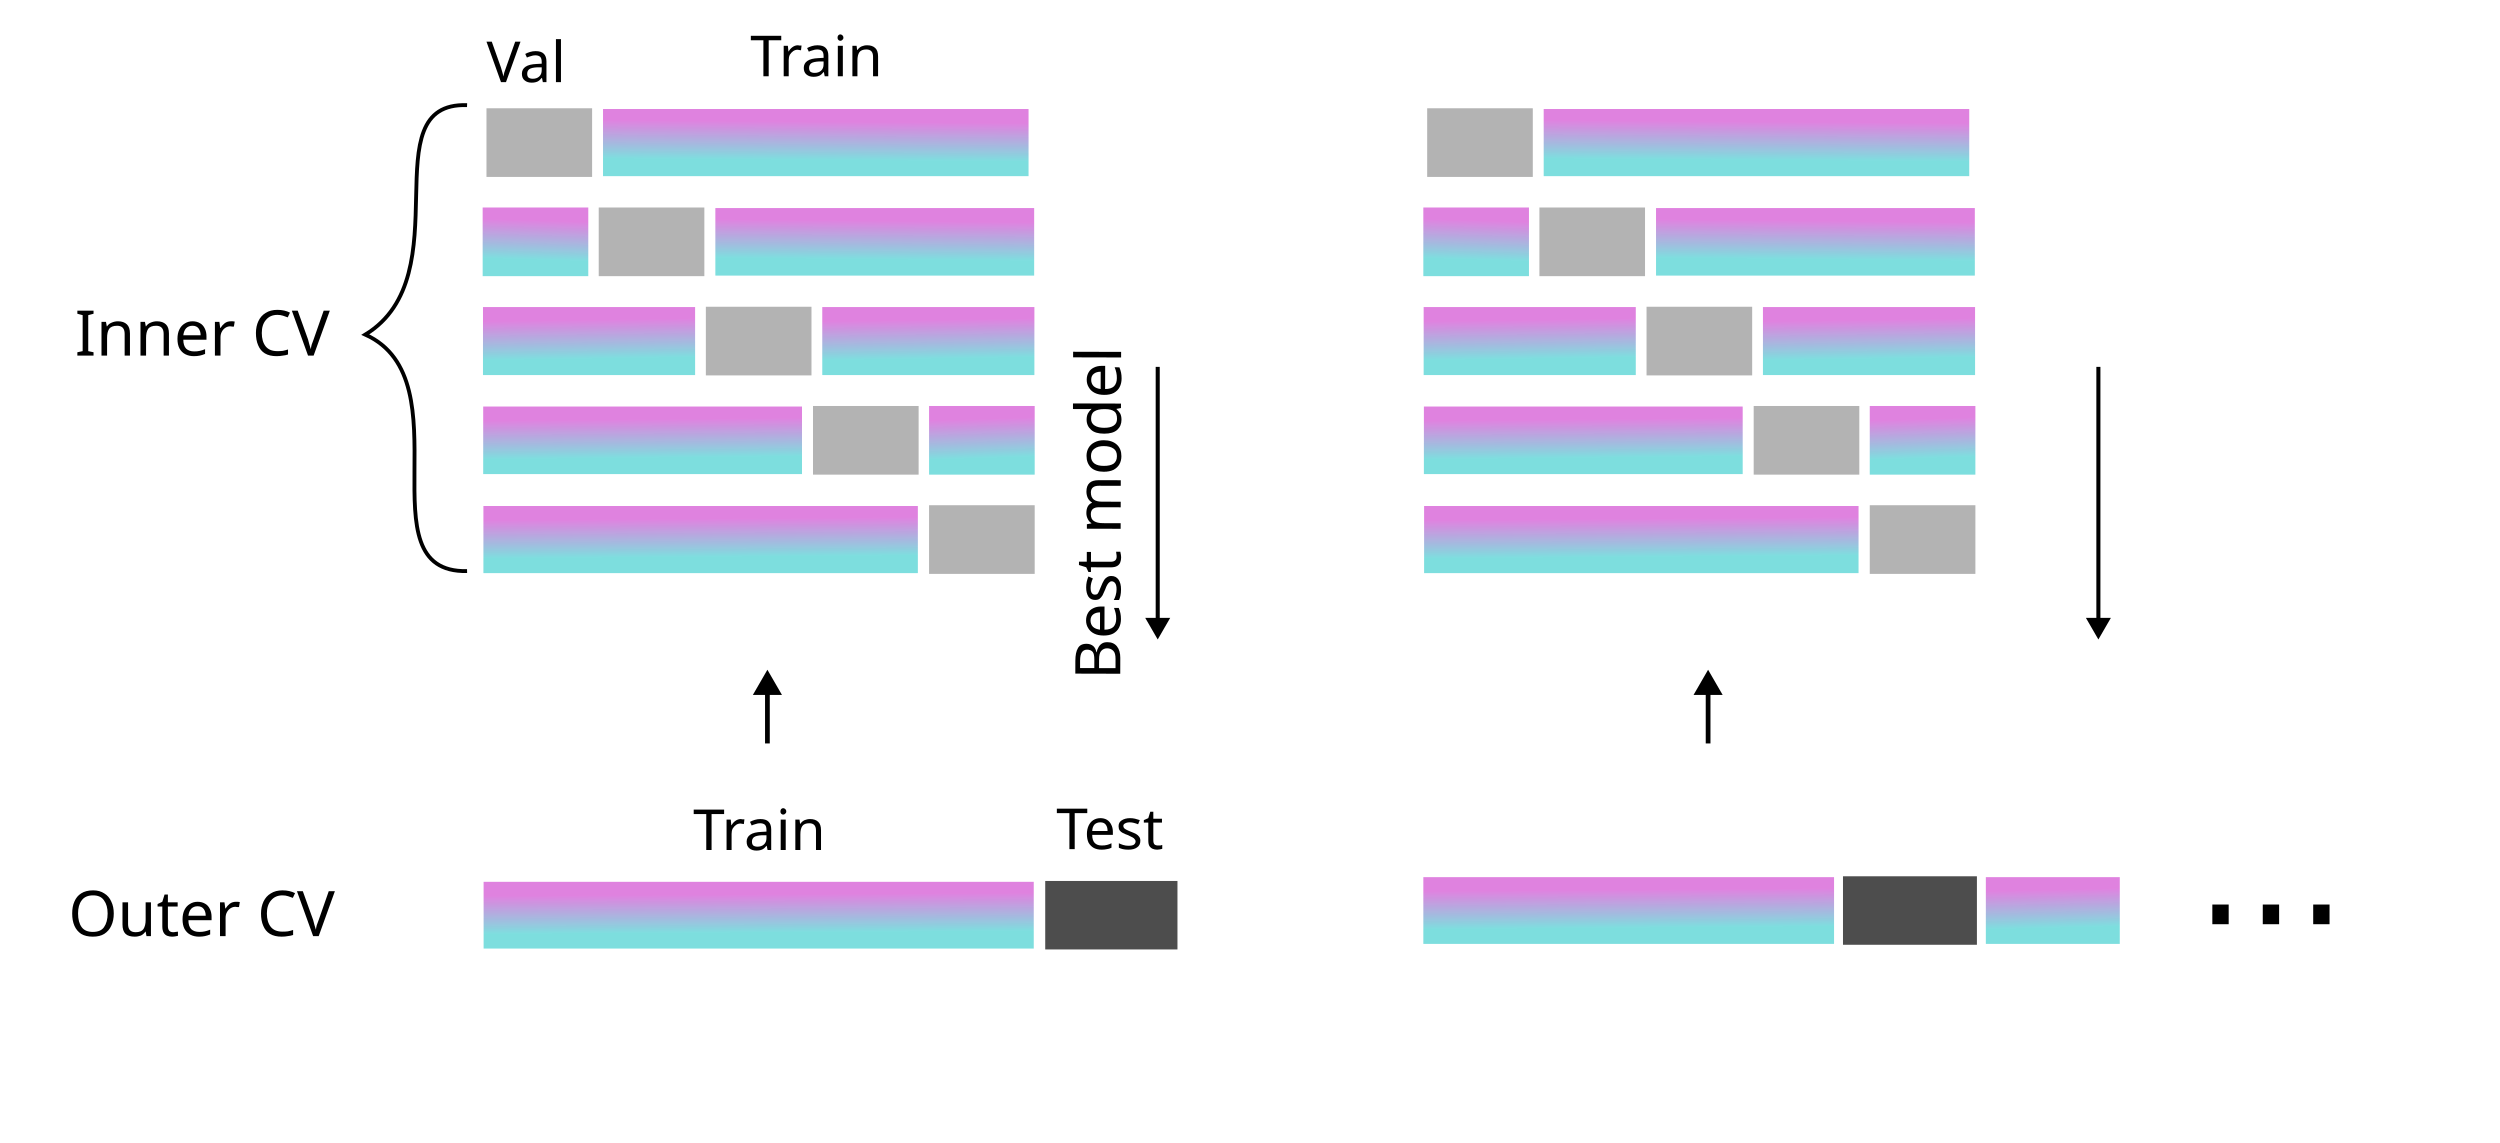
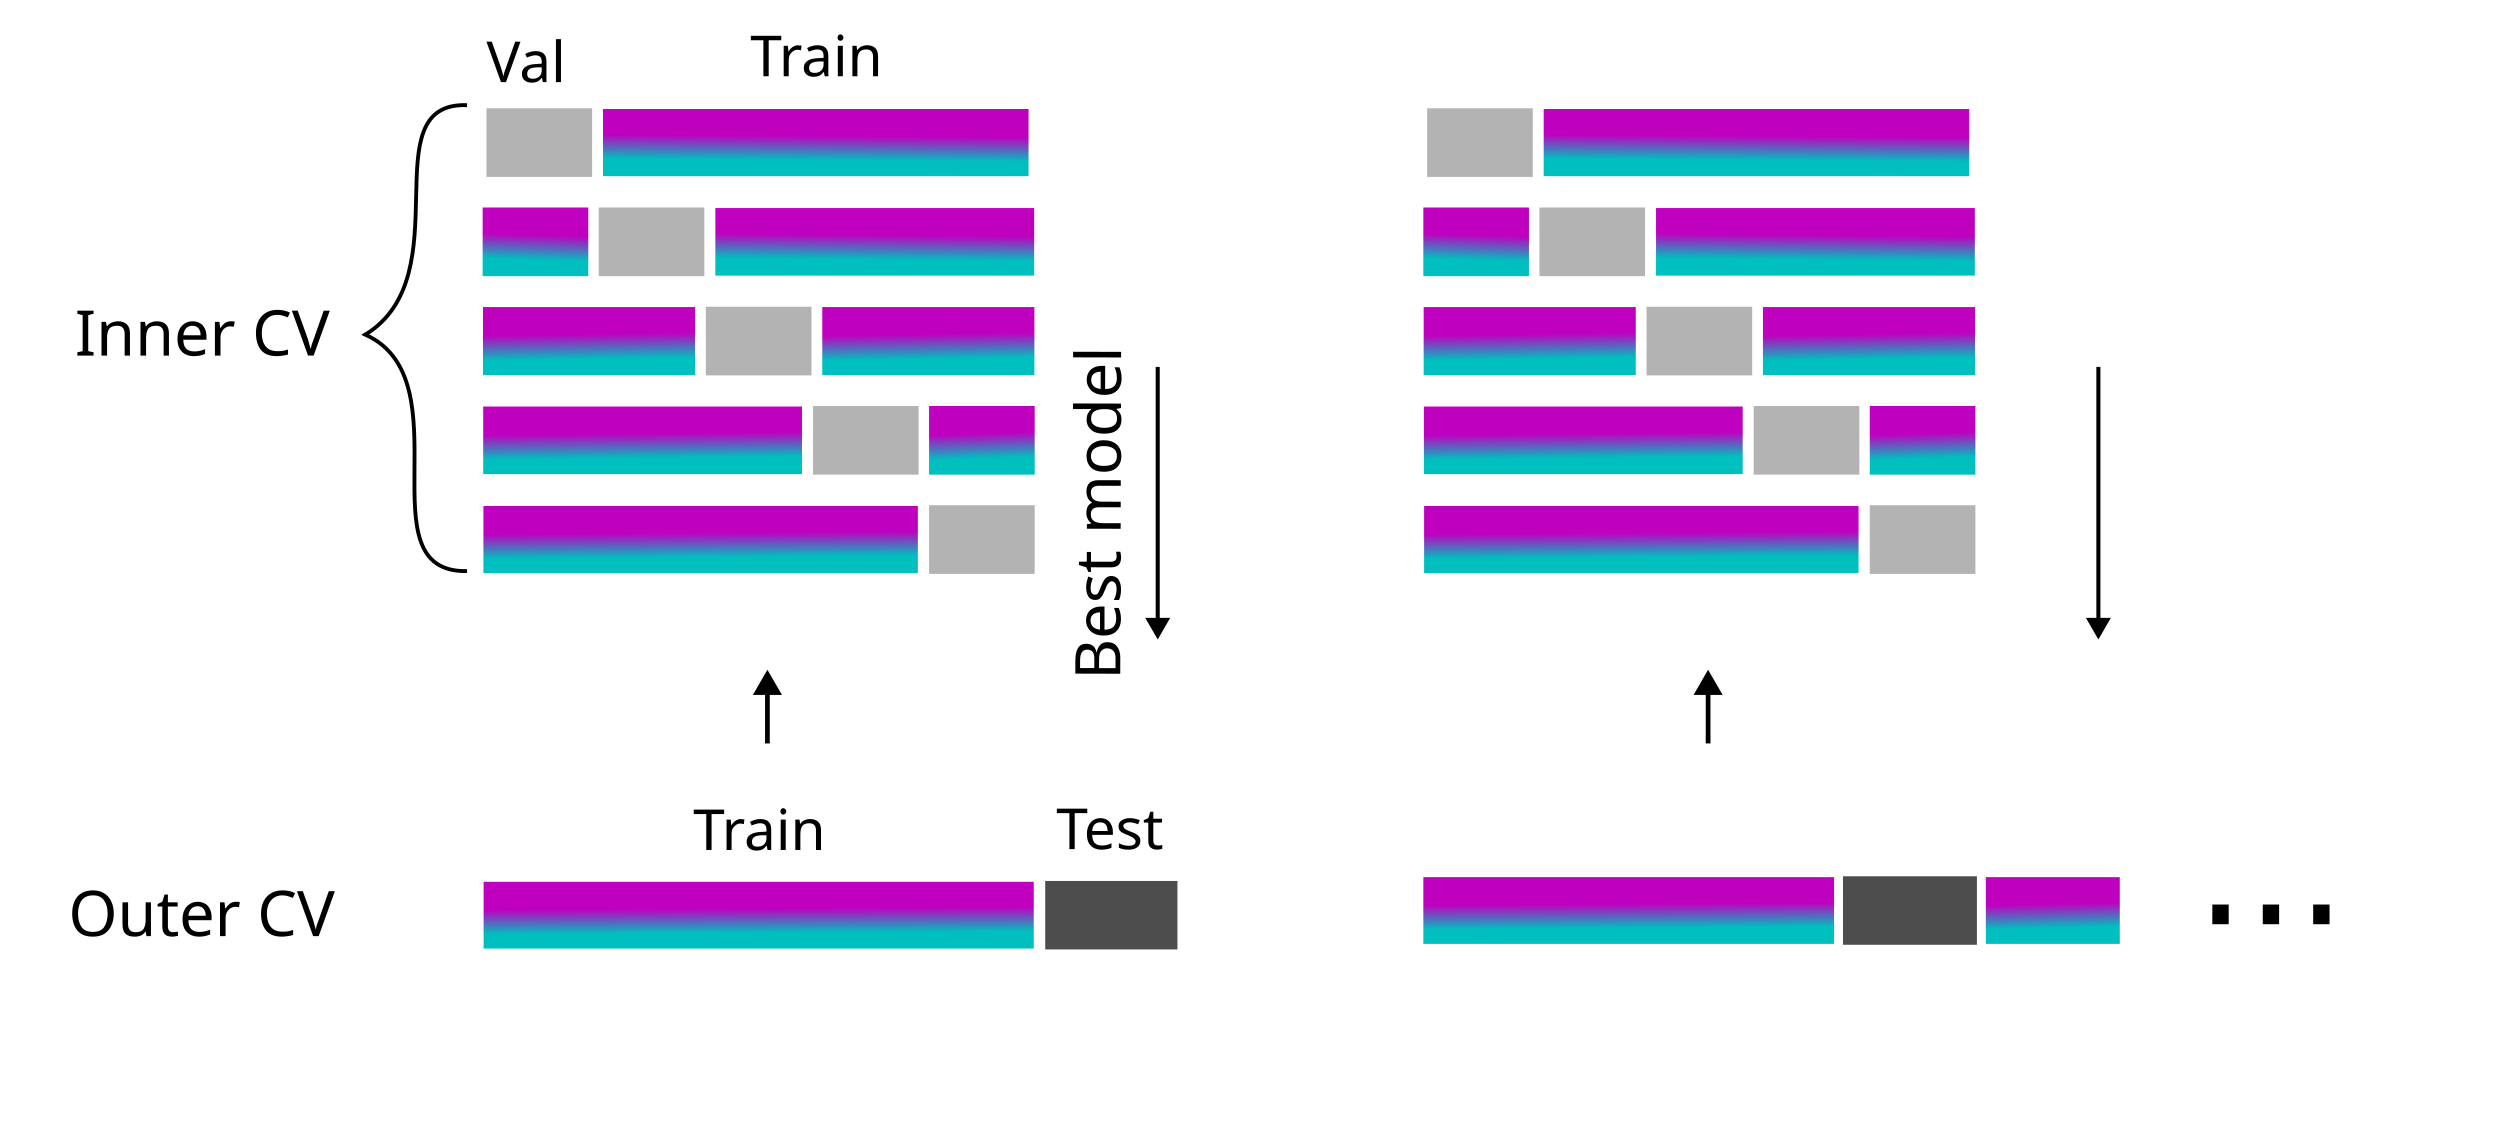
<svg xmlns="http://www.w3.org/2000/svg" xmlns:xlink="http://www.w3.org/1999/xlink" width="140mm" height="64mm" viewBox="0 0 140 64" version="1.1" id="svg5">
  <defs id="defs2">
+     <linearGradient id="linearGradient999">
+       <stop style="stop-color:#00bfbf;stop-opacity:1" offset="0.267" id="stop995" />
+       <stop style="stop-color:#bf00bf;stop-opacity:1" offset="0.634" id="stop997" />
+     </linearGradient>
    <marker style="overflow:visible" id="marker1310" refX="0" refY="0" orient="auto-start-reverse" markerWidth="5.324" markerHeight="6.155" viewBox="0 0 5.324 6.155" preserveAspectRatio="xMidYMid">
      <path transform="scale(0.5)" style="fill:context-stroke;fill-rule:evenodd;stroke:context-stroke;stroke-width:1pt" d="M 5.77,0 -2.88,5 V -5 Z" id="path1308" />
    </marker>
    <marker style="overflow:visible" id="TriangleStart" refX="0" refY="0" orient="auto-start-reverse" markerWidth="5.324" markerHeight="6.155" viewBox="0 0 5.324 6.155" preserveAspectRatio="xMidYMid">
      <path transform="scale(0.5)" style="fill:context-stroke;fill-rule:evenodd;stroke:context-stroke;stroke-width:1pt" d="M 5.77,0 -2.88,5 V -5 Z" id="path135" />
    </marker>
-     <linearGradient id="linearGradient109644">
-       <stop style="stop-color:#00bfbf;stop-opacity:0.508;" offset="0.267" id="stop109640" />
-       <stop style="stop-color:#bf00bf;stop-opacity:0.489;" offset="0.849" id="stop109642" />
-     </linearGradient>
-     <linearGradient xlink:href="#linearGradient109644" id="linearGradient109646" x1="12.451" y1="15.493" x2="12.457" y2="13.879" gradientUnits="userSpaceOnUse" gradientTransform="matrix(1.513694,0,0,2.288018,-62.04366,17.76292)" />
+     <linearGradient xlink:href="#linearGradient999" id="linearGradient109646" x1="12.451" y1="15.493" x2="12.457" y2="13.879" gradientUnits="userSpaceOnUse" gradientTransform="matrix(1.513694,0,0,2.288018,-62.04366,17.76292)" />
    <clipPath clipPathUnits="userSpaceOnUse" id="clipPath140313">
      <path d="M 0,0 H 288 V 217 H 0 Z" id="path140311" />
    </clipPath>
    <clipPath clipPathUnits="userSpaceOnUse" id="clipPath135669">
      <path d="M 0,0 H 288 V 217 H 0 Z" id="path135667" />
    </clipPath>
-     <linearGradient xlink:href="#linearGradient109644" id="linearGradient1276" gradientUnits="userSpaceOnUse" gradientTransform="matrix(1.195354,0,0,2.300832,-54.68055,-3.534418)" x1="12.451" y1="15.493" x2="12.457" y2="13.879" />
-     <linearGradient xlink:href="#linearGradient109644" id="linearGradient1411" gradientUnits="userSpaceOnUse" gradientTransform="matrix(0.8771693,0,0,2.315583,-47.31945,-9.307918)" x1="12.451" y1="15.493" x2="12.457" y2="13.879" />
-     <linearGradient xlink:href="#linearGradient109644" id="linearGradient1501" gradientUnits="userSpaceOnUse" gradientTransform="matrix(0.2906032,0,0,2.353418,-58.74072,-9.861682)" x1="12.451" y1="15.493" x2="12.457" y2="13.879" />
-     <linearGradient xlink:href="#linearGradient109644" id="linearGradient1594" gradientUnits="userSpaceOnUse" gradientTransform="matrix(0.5836803,0,0,2.331934,-40.52742,-15.10484)" x1="12.451" y1="15.493" x2="12.457" y2="13.879" />
-     <linearGradient xlink:href="#linearGradient109644" id="linearGradient1598" gradientUnits="userSpaceOnUse" gradientTransform="matrix(0.5836803,0,0,2.331934,-59.52742,-15.10484)" x1="12.451" y1="15.493" x2="12.457" y2="13.879" />
-     <linearGradient xlink:href="#linearGradient109644" id="linearGradient1693" gradientUnits="userSpaceOnUse" gradientTransform="matrix(0.8771693,0,0,2.315583,37.65251,-20.42312)" x1="12.451" y1="15.493" x2="12.457" y2="13.879" />
-     <linearGradient xlink:href="#linearGradient109644" id="linearGradient1697" gradientUnits="userSpaceOnUse" gradientTransform="matrix(0.2906032,0,0,2.353418,26.23124,-20.97689)" x1="12.451" y1="15.493" x2="12.457" y2="13.879" />
-     <linearGradient xlink:href="#linearGradient109644" id="linearGradient1768" gradientUnits="userSpaceOnUse" gradientTransform="matrix(1.170872,0,0,2.301888,30.55554,-25.78029)" x1="12.451" y1="15.493" x2="12.457" y2="13.879" />
-     <linearGradient xlink:href="#linearGradient109644" id="linearGradient6518" gradientUnits="userSpaceOnUse" gradientTransform="matrix(1.130072,0,0,2.288018,-105.8082,17.50067)" x1="12.451" y1="15.493" x2="12.457" y2="13.879" />
-     <linearGradient xlink:href="#linearGradient109644" id="linearGradient6720" gradientUnits="userSpaceOnUse" gradientTransform="matrix(0.3685018,0,0,2.288018,-119.7184,17.50066)" x1="12.451" y1="15.493" x2="12.457" y2="13.879" />
+     <linearGradient xlink:href="#linearGradient999" id="linearGradient1276" gradientUnits="userSpaceOnUse" gradientTransform="matrix(1.195354,0,0,2.300832,-54.68055,-3.534418)" x1="12.451" y1="15.493" x2="12.457" y2="13.879" />
+     <linearGradient xlink:href="#linearGradient999" id="linearGradient1411" gradientUnits="userSpaceOnUse" gradientTransform="matrix(0.8771693,0,0,2.315583,-47.31945,-9.307918)" x1="12.451" y1="15.493" x2="12.457" y2="13.879" />
+     <linearGradient xlink:href="#linearGradient999" id="linearGradient1501" gradientUnits="userSpaceOnUse" gradientTransform="matrix(0.2906032,0,0,2.353418,-58.74072,-9.861682)" x1="12.451" y1="15.493" x2="12.457" y2="13.879" />
+     <linearGradient xlink:href="#linearGradient999" id="linearGradient1594" gradientUnits="userSpaceOnUse" gradientTransform="matrix(0.5836803,0,0,2.331934,-40.52742,-15.10484)" x1="12.451" y1="15.493" x2="12.457" y2="13.879" />
+     <linearGradient xlink:href="#linearGradient999" id="linearGradient1598" gradientUnits="userSpaceOnUse" gradientTransform="matrix(0.5836803,0,0,2.331934,-59.52742,-15.10484)" x1="12.451" y1="15.493" x2="12.457" y2="13.879" />
+     <linearGradient xlink:href="#linearGradient999" id="linearGradient1693" gradientUnits="userSpaceOnUse" gradientTransform="matrix(0.8771693,0,0,2.315583,37.65251,-20.42312)" x1="12.451" y1="15.493" x2="12.457" y2="13.879" />
+     <linearGradient xlink:href="#linearGradient999" id="linearGradient1697" gradientUnits="userSpaceOnUse" gradientTransform="matrix(0.2906032,0,0,2.353418,26.23124,-20.97689)" x1="12.451" y1="15.493" x2="12.457" y2="13.879" />
+     <linearGradient xlink:href="#linearGradient999" id="linearGradient1768" gradientUnits="userSpaceOnUse" gradientTransform="matrix(1.170872,0,0,2.301888,30.55554,-25.78029)" x1="12.451" y1="15.493" x2="12.457" y2="13.879" />
+     <linearGradient xlink:href="#linearGradient999" id="linearGradient6518" gradientUnits="userSpaceOnUse" gradientTransform="matrix(1.130072,0,0,2.288018,-105.8082,17.50067)" x1="12.451" y1="15.493" x2="12.457" y2="13.879" />
+     <linearGradient xlink:href="#linearGradient999" id="linearGradient6720" gradientUnits="userSpaceOnUse" gradientTransform="matrix(0.3685018,0,0,2.288018,-119.7184,17.50066)" x1="12.451" y1="15.493" x2="12.457" y2="13.879" />
    <marker style="overflow:visible" id="TriangleStart-1" refX="0" refY="0" orient="auto-start-reverse" markerWidth="5.324" markerHeight="6.155" viewBox="0 0 5.324 6.155" preserveAspectRatio="xMidYMid">
      <path transform="scale(0.5)" style="fill:context-stroke;fill-rule:evenodd;stroke:context-stroke;stroke-width:1pt" d="M 5.77,0 -2.88,5 V -5 Z" id="path135-4" />
    </marker>
    <marker style="overflow:visible" id="marker1310-9" refX="0" refY="0" orient="auto-start-reverse" markerWidth="5.324" markerHeight="6.155" viewBox="0 0 5.324 6.155" preserveAspectRatio="xMidYMid">
      <path transform="scale(0.5)" style="fill:context-stroke;fill-rule:evenodd;stroke:context-stroke;stroke-width:1pt" d="M 5.77,0 -2.88,5 V -5 Z" id="path1308-2" />
    </marker>
-     <linearGradient xlink:href="#linearGradient109644" id="linearGradient5527" gradientUnits="userSpaceOnUse" gradientTransform="matrix(1.195354,0,0,2.300832,-111.7473,-2.328446)" x1="12.451" y1="15.493" x2="12.457" y2="13.879" />
-     <linearGradient xlink:href="#linearGradient109644" id="linearGradient5529" gradientUnits="userSpaceOnUse" gradientTransform="matrix(1.170872,0,0,2.301888,87.62229,-24.57431)" x1="12.451" y1="15.493" x2="12.457" y2="13.879" />
-     <linearGradient xlink:href="#linearGradient109644" id="linearGradient5531" gradientUnits="userSpaceOnUse" gradientTransform="matrix(0.8771693,0,0,2.315583,-104.3862,-8.101942)" x1="12.451" y1="15.493" x2="12.457" y2="13.879" />
-     <linearGradient xlink:href="#linearGradient109644" id="linearGradient5533" gradientUnits="userSpaceOnUse" gradientTransform="matrix(0.2906032,0,0,2.353418,-115.8075,-8.655706)" x1="12.451" y1="15.493" x2="12.457" y2="13.879" />
-     <linearGradient xlink:href="#linearGradient109644" id="linearGradient5535" gradientUnits="userSpaceOnUse" gradientTransform="matrix(0.8771693,0,0,2.315583,94.71926,-19.21715)" x1="12.451" y1="15.493" x2="12.457" y2="13.879" />
-     <linearGradient xlink:href="#linearGradient109644" id="linearGradient5537" gradientUnits="userSpaceOnUse" gradientTransform="matrix(0.2906032,0,0,2.353418,83.29799,-19.77091)" x1="12.451" y1="15.493" x2="12.457" y2="13.879" />
-     <linearGradient xlink:href="#linearGradient109644" id="linearGradient5539" gradientUnits="userSpaceOnUse" gradientTransform="matrix(0.5836803,0,0,2.331934,-97.59418,-13.89887)" x1="12.451" y1="15.493" x2="12.457" y2="13.879" />
-     <linearGradient xlink:href="#linearGradient109644" id="linearGradient5541" gradientUnits="userSpaceOnUse" gradientTransform="matrix(0.5836803,0,0,2.331934,-116.5942,-13.89887)" x1="12.451" y1="15.493" x2="12.457" y2="13.879" />
+     <linearGradient xlink:href="#linearGradient999" id="linearGradient5527" gradientUnits="userSpaceOnUse" gradientTransform="matrix(1.195354,0,0,2.300832,-111.7473,-2.328446)" x1="12.451" y1="15.493" x2="12.457" y2="13.879" />
+     <linearGradient xlink:href="#linearGradient999" id="linearGradient5529" gradientUnits="userSpaceOnUse" gradientTransform="matrix(1.170872,0,0,2.301888,87.62229,-24.57431)" x1="12.451" y1="15.493" x2="12.457" y2="13.879" />
+     <linearGradient xlink:href="#linearGradient999" id="linearGradient5531" gradientUnits="userSpaceOnUse" gradientTransform="matrix(0.8771693,0,0,2.315583,-104.3862,-8.101942)" x1="12.451" y1="15.493" x2="12.457" y2="13.879" />
+     <linearGradient xlink:href="#linearGradient999" id="linearGradient5533" gradientUnits="userSpaceOnUse" gradientTransform="matrix(0.2906032,0,0,2.353418,-115.8075,-8.655706)" x1="12.451" y1="15.493" x2="12.457" y2="13.879" />
+     <linearGradient xlink:href="#linearGradient999" id="linearGradient5535" gradientUnits="userSpaceOnUse" gradientTransform="matrix(0.8771693,0,0,2.315583,94.71926,-19.21715)" x1="12.451" y1="15.493" x2="12.457" y2="13.879" />
+     <linearGradient xlink:href="#linearGradient999" id="linearGradient5537" gradientUnits="userSpaceOnUse" gradientTransform="matrix(0.2906032,0,0,2.353418,83.29799,-19.77091)" x1="12.451" y1="15.493" x2="12.457" y2="13.879" />
+     <linearGradient xlink:href="#linearGradient999" id="linearGradient5539" gradientUnits="userSpaceOnUse" gradientTransform="matrix(0.5836803,0,0,2.331934,-97.59418,-13.89887)" x1="12.451" y1="15.493" x2="12.457" y2="13.879" />
+     <linearGradient xlink:href="#linearGradient999" id="linearGradient5541" gradientUnits="userSpaceOnUse" gradientTransform="matrix(0.5836803,0,0,2.331934,-116.5942,-13.89887)" x1="12.451" y1="15.493" x2="12.457" y2="13.879" />
  </defs>
  <g id="layer1">
    <text xml:space="preserve" style="font-style:normal;font-weight:normal;font-size:2.117px;line-height:1.25;font-family:sans-serif;fill:#000000;fill-opacity:1;stroke:none;stroke-width:0.265" x="9.736" y="-0.878" id="text3369-9">
      <tspan id="tspan3367-8" style="font-size:2.117px;stroke-width:0.265" x="9.736" y="-0.878" />
    </text>
    <text xml:space="preserve" style="font-style:normal;font-weight:normal;font-size:3.175px;line-height:1.25;font-family:sans-serif;fill:#000000;fill-opacity:1;stroke:none;stroke-width:0.265" x="38.816" y="47.6" id="text1868">
      <tspan id="tspan1866" style="font-size:3.175px;stroke-width:0.265" x="38.816" y="47.6">Train</tspan>
    </text>
    <text xml:space="preserve" style="font-style:normal;font-weight:normal;font-size:3.175px;line-height:1.25;font-family:sans-serif;fill:#000000;fill-opacity:1;stroke:none;stroke-width:0.265" x="59.152" y="47.551" id="text1868-2">
      <tspan id="tspan1866-9" style="font-size:3.175px;stroke-width:0.265" x="59.152" y="47.551">Test</tspan>
    </text>
    <rect style="fill:url(#linearGradient109646);fill-opacity:1;stroke:#09040b;stroke-width:0;stroke-dasharray:none;stroke-opacity:1;paint-order:stroke markers fill" id="rect1514-4-9" width="30.808" height="3.738" x="-57.89" y="49.382" transform="scale(-1,1)" />
    <rect style="fill:#4d4d4d;fill-opacity:1;stroke:#09040b;stroke-width:0;stroke-dasharray:none;stroke-opacity:1;paint-order:stroke markers fill" id="rect1514-4-9-7" width="7.405" height="3.835" x="-65.938" y="49.334" transform="scale(-1,1)" />
-     <rect style="fill:url(#linearGradient6518);fill-opacity:1;stroke:#09040b;stroke-width:0;stroke-dasharray:none;stroke-opacity:1;paint-order:stroke markers fill" id="rect1514-4-9-3" width="23" height="3.738" x="-102.707" y="49.12" transform="scale(-1,1)" />
-     <rect style="fill:url(#linearGradient6720);fill-opacity:1;stroke:#09040b;stroke-width:0;stroke-dasharray:none;stroke-opacity:1;paint-order:stroke markers fill" id="rect1514-4-9-3-6" width="7.5" height="3.738" x="-118.707" y="49.12" transform="scale(-1,1)" />
+     <rect style="fill:url(#linearGradient6518);fill-opacity:1.0;stroke:#09040b;stroke-width:0;stroke-dasharray:none;stroke-opacity:1;paint-order:stroke markers fill" id="rect1514-4-9-3" width="23" height="3.738" x="-102.707" y="49.12" transform="scale(-1,1)" />
+     <rect style="fill:url(#linearGradient6720);fill-opacity:1.0;stroke:#09040b;stroke-width:0;stroke-dasharray:none;stroke-opacity:1;paint-order:stroke markers fill" id="rect1514-4-9-3-6" width="7.5" height="3.738" x="-118.707" y="49.12" transform="scale(-1,1)" />
    <rect style="fill:#4d4d4d;fill-opacity:1;stroke:#09040b;stroke-width:0;stroke-dasharray:none;stroke-opacity:1;paint-order:stroke markers fill" id="rect1514-4-9-7-6" width="7.5" height="3.835" x="-110.707" y="49.072" transform="scale(-1,1)" />
    <text xml:space="preserve" style="font-style:normal;font-weight:normal;font-size:3.175px;line-height:1.25;font-family:sans-serif;fill:#000000;fill-opacity:1;stroke:none;stroke-width:0.265" x="27.242" y="4.598" id="text1868-3">
      <tspan id="tspan1866-1" style="font-size:3.175px;stroke-width:0.265" x="27.242" y="4.598">Val</tspan>
    </text>
    <text xml:space="preserve" style="font-style:normal;font-weight:normal;font-size:3.175px;line-height:1.25;font-family:sans-serif;fill:#000000;fill-opacity:1;stroke:none;stroke-width:0.265" x="42.014" y="4.267" id="text1868-3-9">
      <tspan id="tspan1866-1-4" style="font-size:3.175px;stroke-width:0.265" x="42.014" y="4.267">Train</tspan>
    </text>
    <g id="g8766" transform="translate(0,0.07381583)">
      <path style="fill:none;stroke:#000000;stroke-width:0.265px;stroke-linecap:butt;stroke-linejoin:miter;stroke-opacity:1;marker-end:url(#TriangleStart)" d="m 42.975,41.559 v -3.186" id="path4911" />
-       <rect style="fill:url(#linearGradient1276);fill-opacity:1;stroke:#09040b;stroke-width:0;stroke-dasharray:none;stroke-opacity:1;paint-order:stroke markers fill" id="rect1514-4-9-5" width="24.329" height="3.759" x="-51.4" y="28.262" transform="scale(-1,1)" />
+       <rect style="fill:url(#linearGradient1276);fill-opacity:1.0;stroke:#09040b;stroke-width:0;stroke-dasharray:none;stroke-opacity:1;paint-order:stroke markers fill" id="rect1514-4-9-5" width="24.329" height="3.759" x="-51.4" y="28.262" transform="scale(-1,1)" />
      <path id="rect1514-4-9-7-9" style="fill:#b3b3b3;stroke:#09040b;stroke-width:0;paint-order:stroke markers fill" d="m 57.943,28.219 h -5.915 v 3.845 h 5.915 z" />
-       <path id="rect1514-4-9-5-6" style="fill:url(#linearGradient1768);stroke:#09040b;stroke-width:0;paint-order:stroke markers fill" d="M 33.769,6.031 H 57.599 V 9.791 H 33.769 Z" />
+       <path id="rect1514-4-9-5-6" style="fill:url(#linearGradient1768);stroke:#09040b;stroke-width:0;paint-order:stroke markers fill;fill-opacity:1.0" d="M 33.769,6.031 H 57.599 V 9.791 H 33.769 Z" />
      <rect style="fill:#b3b3b3;fill-opacity:1;stroke:#09040b;stroke-width:0;stroke-dasharray:none;stroke-opacity:1;paint-order:stroke markers fill" id="rect1514-4-9-7-9-1" width="5.915" height="3.845" x="27.243" y="5.989" />
-       <rect style="fill:url(#linearGradient1411);fill-opacity:1;stroke:#09040b;stroke-width:0;stroke-dasharray:none;stroke-opacity:1;paint-order:stroke markers fill" id="rect1514-4-9-5-2" width="17.853" height="3.783" x="-44.912" y="22.692" transform="scale(-1,1)" />
+       <rect style="fill:url(#linearGradient1411);fill-opacity:1.0;stroke:#09040b;stroke-width:0;stroke-dasharray:none;stroke-opacity:1;paint-order:stroke markers fill" id="rect1514-4-9-5-2" width="17.853" height="3.783" x="-44.912" y="22.692" transform="scale(-1,1)" />
      <rect style="fill:#b3b3b3;fill-opacity:1;stroke:#09040b;stroke-width:0;stroke-dasharray:none;stroke-opacity:1;paint-order:stroke markers fill" id="rect1514-4-9-7-9-8" width="5.915" height="3.845" x="-51.443" y="22.661" transform="scale(-1,1)" />
-       <rect style="fill:url(#linearGradient1501);fill-opacity:1;stroke:#09040b;stroke-width:0;stroke-dasharray:none;stroke-opacity:1;paint-order:stroke markers fill" id="rect1514-4-9-7-9-8-2" width="5.915" height="3.845" x="-57.943" y="22.661" transform="scale(-1,1)" />
-       <rect style="fill:url(#linearGradient1693);fill-opacity:1;stroke:#09040b;stroke-width:0;stroke-dasharray:none;stroke-opacity:1;paint-order:stroke markers fill" id="rect1514-4-9-5-2-2" width="17.853" height="3.783" x="40.06" y="11.577" />
+       <rect style="fill:url(#linearGradient1501);fill-opacity:1.0;stroke:#09040b;stroke-width:0;stroke-dasharray:none;stroke-opacity:1;paint-order:stroke markers fill" id="rect1514-4-9-7-9-8-2" width="5.915" height="3.845" x="-57.943" y="22.661" transform="scale(-1,1)" />
+       <rect style="fill:url(#linearGradient1693);fill-opacity:1.0;stroke:#09040b;stroke-width:0;stroke-dasharray:none;stroke-opacity:1;paint-order:stroke markers fill" id="rect1514-4-9-5-2-2" width="17.853" height="3.783" x="40.06" y="11.577" />
      <rect style="fill:#b3b3b3;fill-opacity:1;stroke:#09040b;stroke-width:0;stroke-dasharray:none;stroke-opacity:1;paint-order:stroke markers fill" id="rect1514-4-9-7-9-8-8" width="5.915" height="3.845" x="33.529" y="11.546" />
-       <rect style="fill:url(#linearGradient1697);fill-opacity:1;stroke:#09040b;stroke-width:0;stroke-dasharray:none;stroke-opacity:1;paint-order:stroke markers fill" id="rect1514-4-9-7-9-8-2-9" width="5.915" height="3.845" x="27.029" y="11.546" />
-       <rect style="fill:url(#linearGradient1594);fill-opacity:1;stroke:#09040b;stroke-width:0;stroke-dasharray:none;stroke-opacity:1;paint-order:stroke markers fill" id="rect1514-4-9-5-2-3" width="11.879" height="3.809" x="-38.926" y="17.121" transform="scale(-1,1)" />
+       <rect style="fill:url(#linearGradient1697);fill-opacity:1.0;stroke:#09040b;stroke-width:0;stroke-dasharray:none;stroke-opacity:1;paint-order:stroke markers fill" id="rect1514-4-9-7-9-8-2-9" width="5.915" height="3.845" x="27.029" y="11.546" />
+       <rect style="fill:url(#linearGradient1594);fill-opacity:1.0;stroke:#09040b;stroke-width:0;stroke-dasharray:none;stroke-opacity:1;paint-order:stroke markers fill" id="rect1514-4-9-5-2-3" width="11.879" height="3.809" x="-38.926" y="17.121" transform="scale(-1,1)" />
      <rect style="fill:#b3b3b3;fill-opacity:1;stroke:#09040b;stroke-width:0;stroke-dasharray:none;stroke-opacity:1;paint-order:stroke markers fill" id="rect1514-4-9-7-9-8-7" width="5.915" height="3.845" x="-45.443" y="17.104" transform="scale(-1,1)" />
-       <rect style="fill:url(#linearGradient1598);fill-opacity:1;stroke:#09040b;stroke-width:0;stroke-dasharray:none;stroke-opacity:1;paint-order:stroke markers fill" id="rect1514-4-9-7-9-8-2-5" width="11.879" height="3.809" x="-57.926" y="17.121" transform="scale(-1,1)" />
+       <rect style="fill:url(#linearGradient1598);fill-opacity:1.0;stroke:#09040b;stroke-width:0;stroke-dasharray:none;stroke-opacity:1;paint-order:stroke markers fill" id="rect1514-4-9-7-9-8-2-5" width="11.879" height="3.809" x="-57.926" y="17.121" transform="scale(-1,1)" />
      <path style="fill:none;stroke:#000000;stroke-width:0.227;stroke-linecap:butt;stroke-linejoin:miter;stroke-dasharray:none;stroke-opacity:1;marker-end:url(#marker1310)" d="M 64.832,20.471 V 34.931" id="path549" />
    </g>
    <path style="fill:none;stroke:#000000;stroke-width:0.216px;stroke-linecap:butt;stroke-linejoin:miter;stroke-opacity:1" d="m 26.156,5.888 c -5.452,-0.187 -0.256,9.528 -5.698,12.85 5.658,2.559 -0.216,13.371 5.698,13.243" id="path6004" />
    <text xml:space="preserve" style="font-style:normal;font-weight:normal;font-size:3.528px;line-height:1.25;font-family:sans-serif;fill:#000000;fill-opacity:1;stroke:none;stroke-width:0.265" x="4.191" y="19.917" id="text6112">
      <tspan id="tspan6110" style="font-size:3.528px;stroke-width:0.265" x="4.191" y="19.917">Inner CV</tspan>
      <tspan style="font-size:3.528px;stroke-width:0.265" x="4.191" y="24.327" id="tspan6116" />
    </text>
    <text xml:space="preserve" style="font-style:normal;font-weight:normal;font-size:3.528px;line-height:1.25;font-family:sans-serif;fill:#000000;fill-opacity:1;stroke:none;stroke-width:0.265" x="-37.904" y="62.837" id="text6112-3" transform="rotate(-89.84409)">
      <tspan id="tspan6110-6" style="font-size:3.528px;stroke-width:0.265" x="-37.904" y="62.837">Best model</tspan>
      <tspan style="font-size:3.528px;stroke-width:0.265" x="-37.904" y="67.247" id="tspan6116-7" />
    </text>
    <text xml:space="preserve" style="font-style:normal;font-weight:normal;font-size:3.528px;line-height:1.25;font-family:sans-serif;fill:#000000;fill-opacity:1;stroke:none;stroke-width:0.265" x="3.823" y="52.423" id="text6112-7">
      <tspan id="tspan6110-8" style="font-size:3.528px;stroke-width:0.265" x="3.823" y="52.423">Outer CV</tspan>
      <tspan style="font-size:3.528px;stroke-width:0.265" x="3.823" y="56.833" id="tspan6116-4" />
    </text>
    <g aria-label="... " id="text7172-5" style="font-size:10.583px;line-height:1.25;stroke-width:0.265" transform="matrix(0.8394854,0,0,0.8394854,21.53618,10.53728)">
      <path d="m 121.926,47.787 h 1.09 v 1.313 h -1.09 z" id="path396" />
      <path d="m 125.29,47.787 h 1.09 v 1.313 h -1.09 z" id="path398" />
      <path d="m 128.654,47.787 h 1.09 v 1.313 h -1.09 z" id="path400" />
    </g>
    <g id="g8810" transform="translate(-4.388311,-1.132148)">
      <path style="fill:none;stroke:#000000;stroke-width:0.265px;stroke-linecap:butt;stroke-linejoin:miter;stroke-opacity:1;marker-end:url(#TriangleStart-1)" d="m 100.042,42.765 v -3.186" id="path4911-2" />
      <g id="g8625">
-         <rect style="fill:url(#linearGradient5527);fill-opacity:1;stroke:#09040b;stroke-width:0;stroke-dasharray:none;stroke-opacity:1;paint-order:stroke markers fill" id="rect1514-4-9-5-26" width="24.329" height="3.759" x="-108.467" y="29.468" transform="scale(-1,1)" />
+         <rect style="fill:url(#linearGradient5527);fill-opacity:1.0;stroke:#09040b;stroke-width:0;stroke-dasharray:none;stroke-opacity:1;paint-order:stroke markers fill" id="rect1514-4-9-5-26" width="24.329" height="3.759" x="-108.467" y="29.468" transform="scale(-1,1)" />
        <path id="rect1514-4-9-7-9-6" style="fill:#b3b3b3;stroke:#09040b;stroke-width:0;paint-order:stroke markers fill" d="m 115.01,29.425 h -5.915 v 3.845 h 5.915 z" />
-         <path id="rect1514-4-9-5-6-4" style="fill:url(#linearGradient5529);stroke:#09040b;stroke-width:0;paint-order:stroke markers fill" d="M 90.835,7.237 H 114.666 V 10.997 H 90.835 Z" />
+         <path id="rect1514-4-9-5-6-4" style="fill:url(#linearGradient5529);stroke:#09040b;stroke-width:0;paint-order:stroke markers fill;fill-opacity:1.0" d="M 90.835,7.237 H 114.666 V 10.997 H 90.835 Z" />
        <rect style="fill:#b3b3b3;fill-opacity:1;stroke:#09040b;stroke-width:0;stroke-dasharray:none;stroke-opacity:1;paint-order:stroke markers fill" id="rect1514-4-9-7-9-1-9" width="5.915" height="3.845" x="84.31" y="7.195" />
-         <rect style="fill:url(#linearGradient5531);fill-opacity:1;stroke:#09040b;stroke-width:0;stroke-dasharray:none;stroke-opacity:1;paint-order:stroke markers fill" id="rect1514-4-9-5-2-5" width="17.853" height="3.783" x="-101.979" y="23.898" transform="scale(-1,1)" />
+         <rect style="fill:url(#linearGradient5531);fill-opacity:1.0;stroke:#09040b;stroke-width:0;stroke-dasharray:none;stroke-opacity:1;paint-order:stroke markers fill" id="rect1514-4-9-5-2-5" width="17.853" height="3.783" x="-101.979" y="23.898" transform="scale(-1,1)" />
        <rect style="fill:#b3b3b3;fill-opacity:1;stroke:#09040b;stroke-width:0;stroke-dasharray:none;stroke-opacity:1;paint-order:stroke markers fill" id="rect1514-4-9-7-9-8-0" width="5.915" height="3.845" x="-108.51" y="23.867" transform="scale(-1,1)" />
-         <rect style="fill:url(#linearGradient5533);fill-opacity:1;stroke:#09040b;stroke-width:0;stroke-dasharray:none;stroke-opacity:1;paint-order:stroke markers fill" id="rect1514-4-9-7-9-8-2-4" width="5.915" height="3.845" x="-115.01" y="23.867" transform="scale(-1,1)" />
-         <rect style="fill:url(#linearGradient5535);fill-opacity:1;stroke:#09040b;stroke-width:0;stroke-dasharray:none;stroke-opacity:1;paint-order:stroke markers fill" id="rect1514-4-9-5-2-2-8" width="17.853" height="3.783" x="97.126" y="12.783" />
+         <rect style="fill:url(#linearGradient5533);fill-opacity:1.0;stroke:#09040b;stroke-width:0;stroke-dasharray:none;stroke-opacity:1;paint-order:stroke markers fill" id="rect1514-4-9-7-9-8-2-4" width="5.915" height="3.845" x="-115.01" y="23.867" transform="scale(-1,1)" />
+         <rect style="fill:url(#linearGradient5535);fill-opacity:1.0;stroke:#09040b;stroke-width:0;stroke-dasharray:none;stroke-opacity:1;paint-order:stroke markers fill" id="rect1514-4-9-5-2-2-8" width="17.853" height="3.783" x="97.126" y="12.783" />
        <rect style="fill:#b3b3b3;fill-opacity:1;stroke:#09040b;stroke-width:0;stroke-dasharray:none;stroke-opacity:1;paint-order:stroke markers fill" id="rect1514-4-9-7-9-8-8-7" width="5.915" height="3.845" x="90.595" y="12.752" />
-         <rect style="fill:url(#linearGradient5537);fill-opacity:1;stroke:#09040b;stroke-width:0;stroke-dasharray:none;stroke-opacity:1;paint-order:stroke markers fill" id="rect1514-4-9-7-9-8-2-9-1" width="5.915" height="3.845" x="84.095" y="12.752" />
-         <rect style="fill:url(#linearGradient5539);fill-opacity:1;stroke:#09040b;stroke-width:0;stroke-dasharray:none;stroke-opacity:1;paint-order:stroke markers fill" id="rect1514-4-9-5-2-3-7" width="11.879" height="3.809" x="-95.992" y="18.327" transform="scale(-1,1)" />
+         <rect style="fill:url(#linearGradient5537);fill-opacity:1.0;stroke:#09040b;stroke-width:0;stroke-dasharray:none;stroke-opacity:1;paint-order:stroke markers fill" id="rect1514-4-9-7-9-8-2-9-1" width="5.915" height="3.845" x="84.095" y="12.752" />
+         <rect style="fill:url(#linearGradient5539);fill-opacity:1.0;stroke:#09040b;stroke-width:0;stroke-dasharray:none;stroke-opacity:1;paint-order:stroke markers fill" id="rect1514-4-9-5-2-3-7" width="11.879" height="3.809" x="-95.992" y="18.327" transform="scale(-1,1)" />
        <rect style="fill:#b3b3b3;fill-opacity:1;stroke:#09040b;stroke-width:0;stroke-dasharray:none;stroke-opacity:1;paint-order:stroke markers fill" id="rect1514-4-9-7-9-8-7-2" width="5.915" height="3.845" x="-102.51" y="18.31" transform="scale(-1,1)" />
-         <rect style="fill:url(#linearGradient5541);fill-opacity:1;stroke:#09040b;stroke-width:0;stroke-dasharray:none;stroke-opacity:1;paint-order:stroke markers fill" id="rect1514-4-9-7-9-8-2-5-7" width="11.879" height="3.809" x="-114.992" y="18.327" transform="scale(-1,1)" />
+         <rect style="fill:url(#linearGradient5541);fill-opacity:1.0;stroke:#09040b;stroke-width:0;stroke-dasharray:none;stroke-opacity:1;paint-order:stroke markers fill" id="rect1514-4-9-7-9-8-2-5-7" width="11.879" height="3.809" x="-114.992" y="18.327" transform="scale(-1,1)" />
        <path style="fill:none;stroke:#000000;stroke-width:0.227;stroke-linecap:butt;stroke-linejoin:miter;stroke-dasharray:none;stroke-opacity:1;marker-end:url(#marker1310-9)" d="M 121.898,21.677 V 36.137" id="path549-2" />
      </g>
    </g>
  </g>
</svg>
